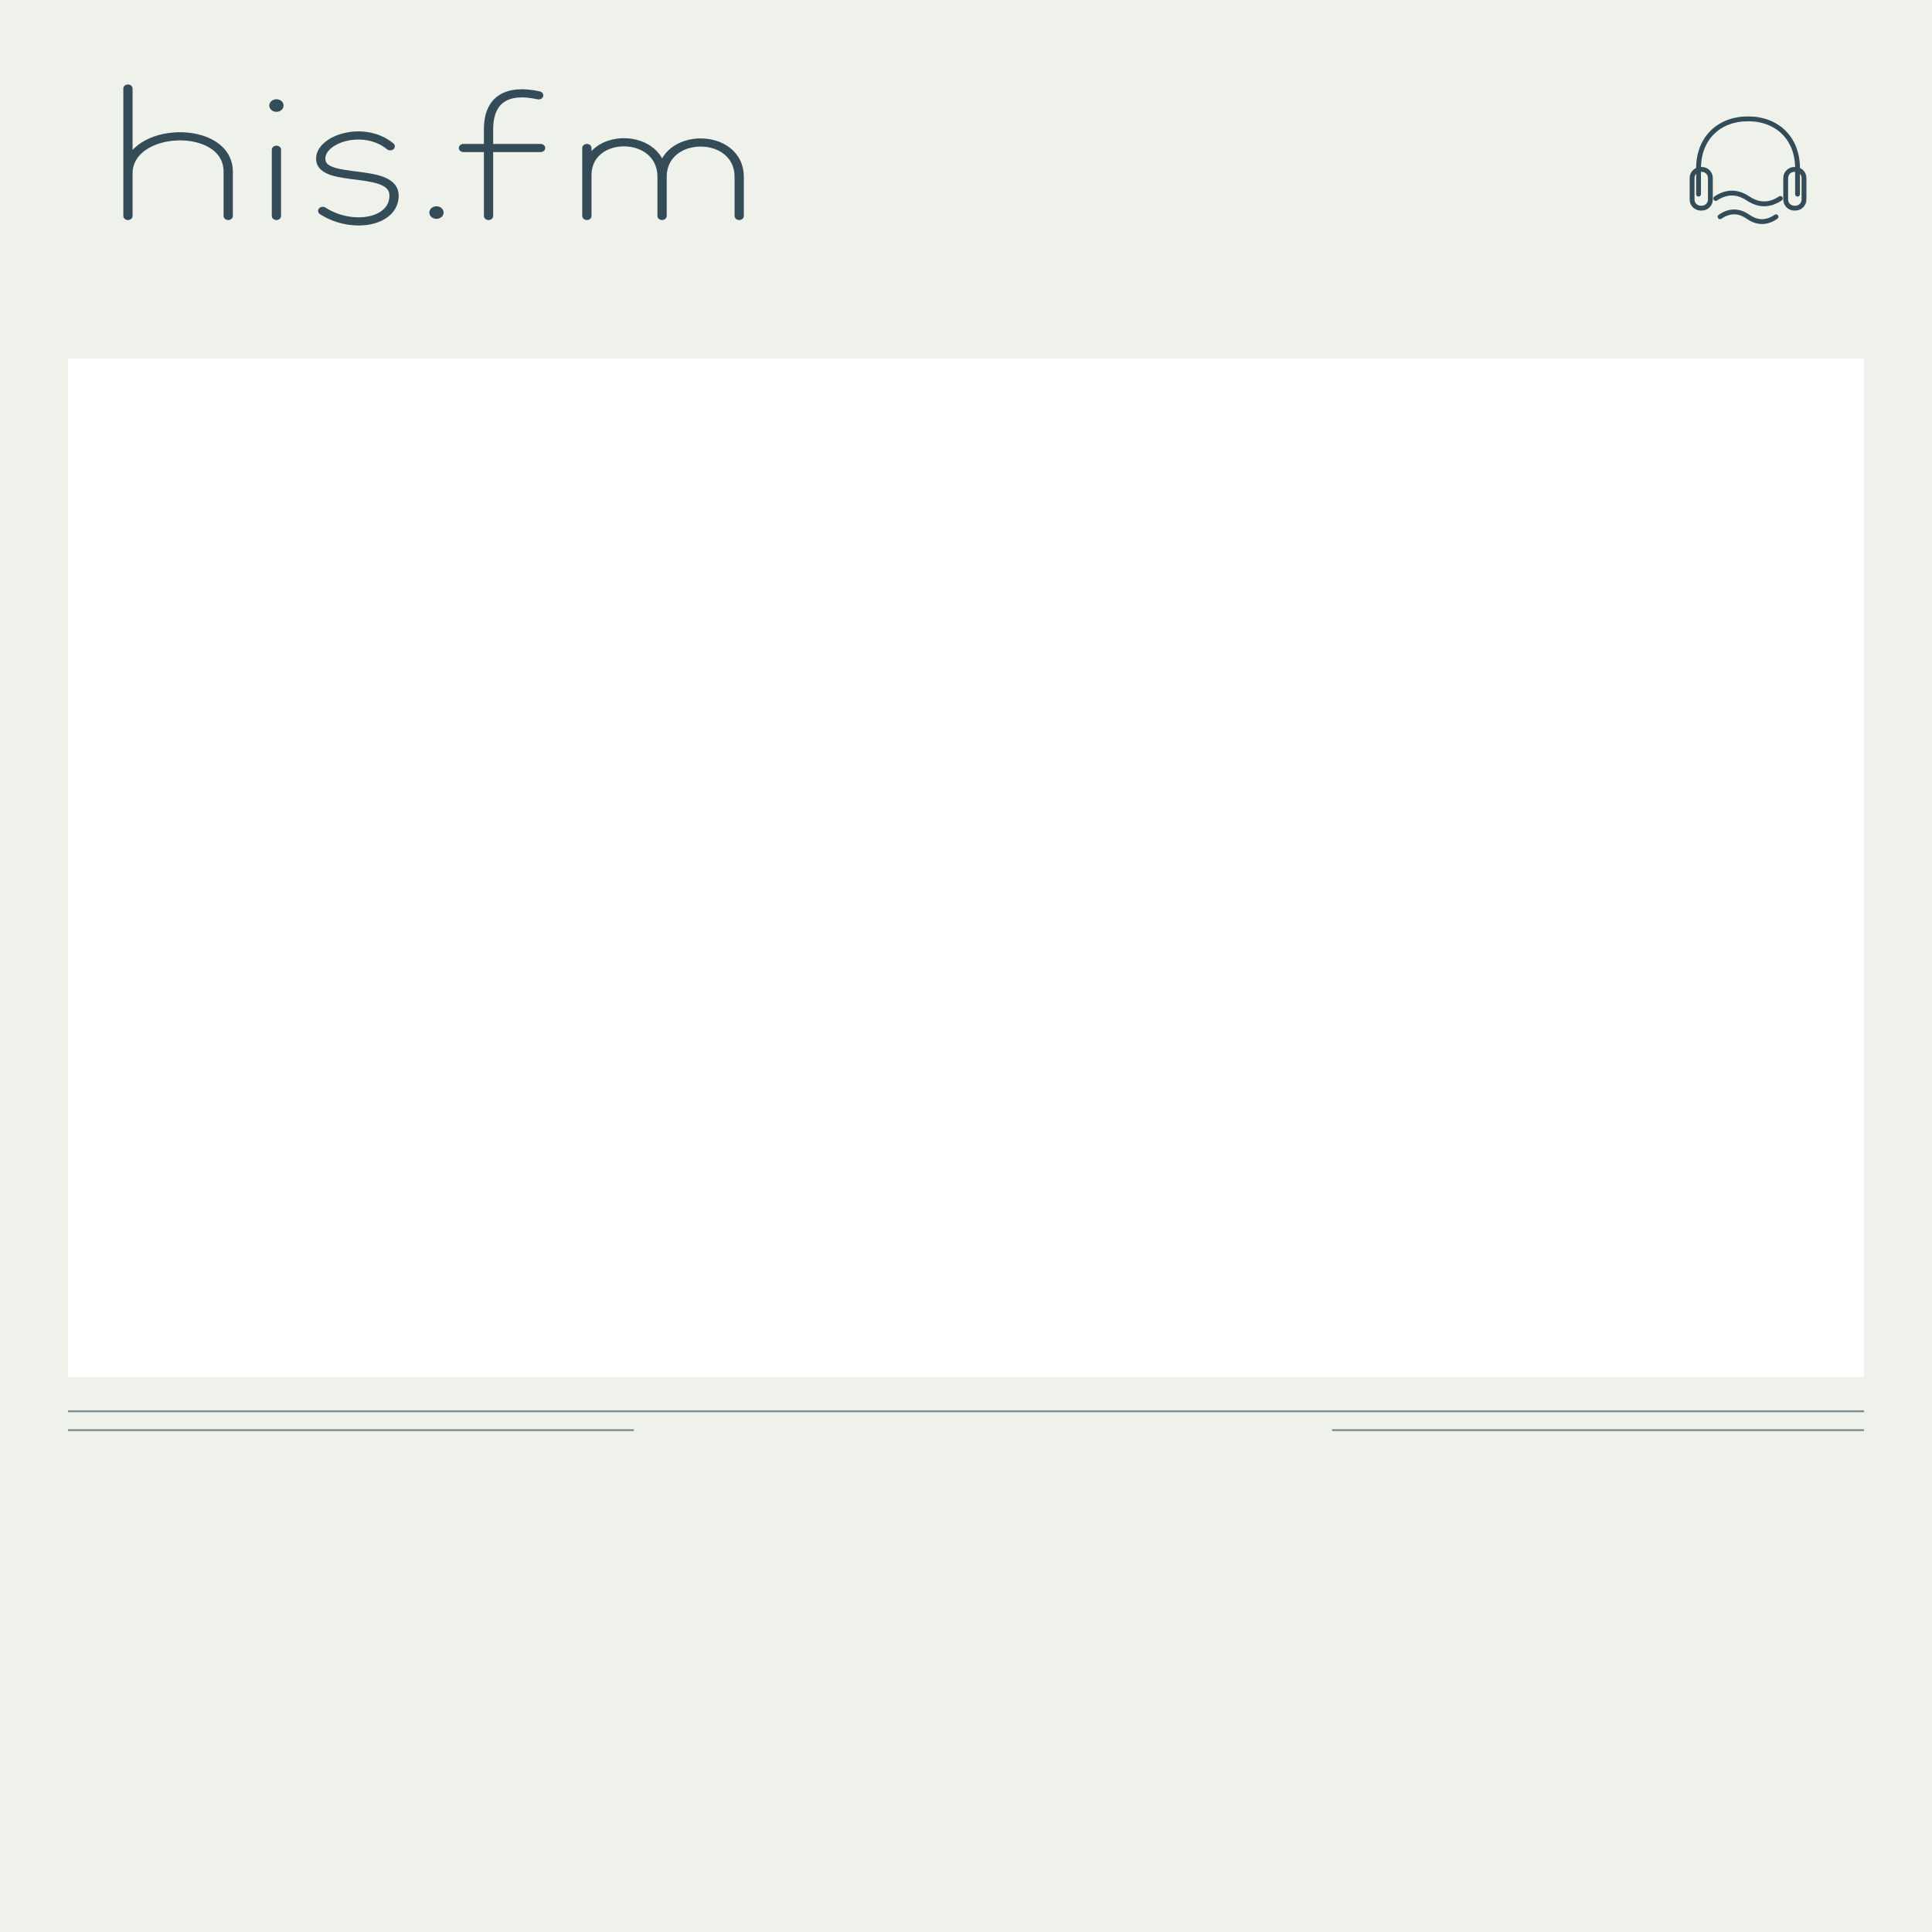
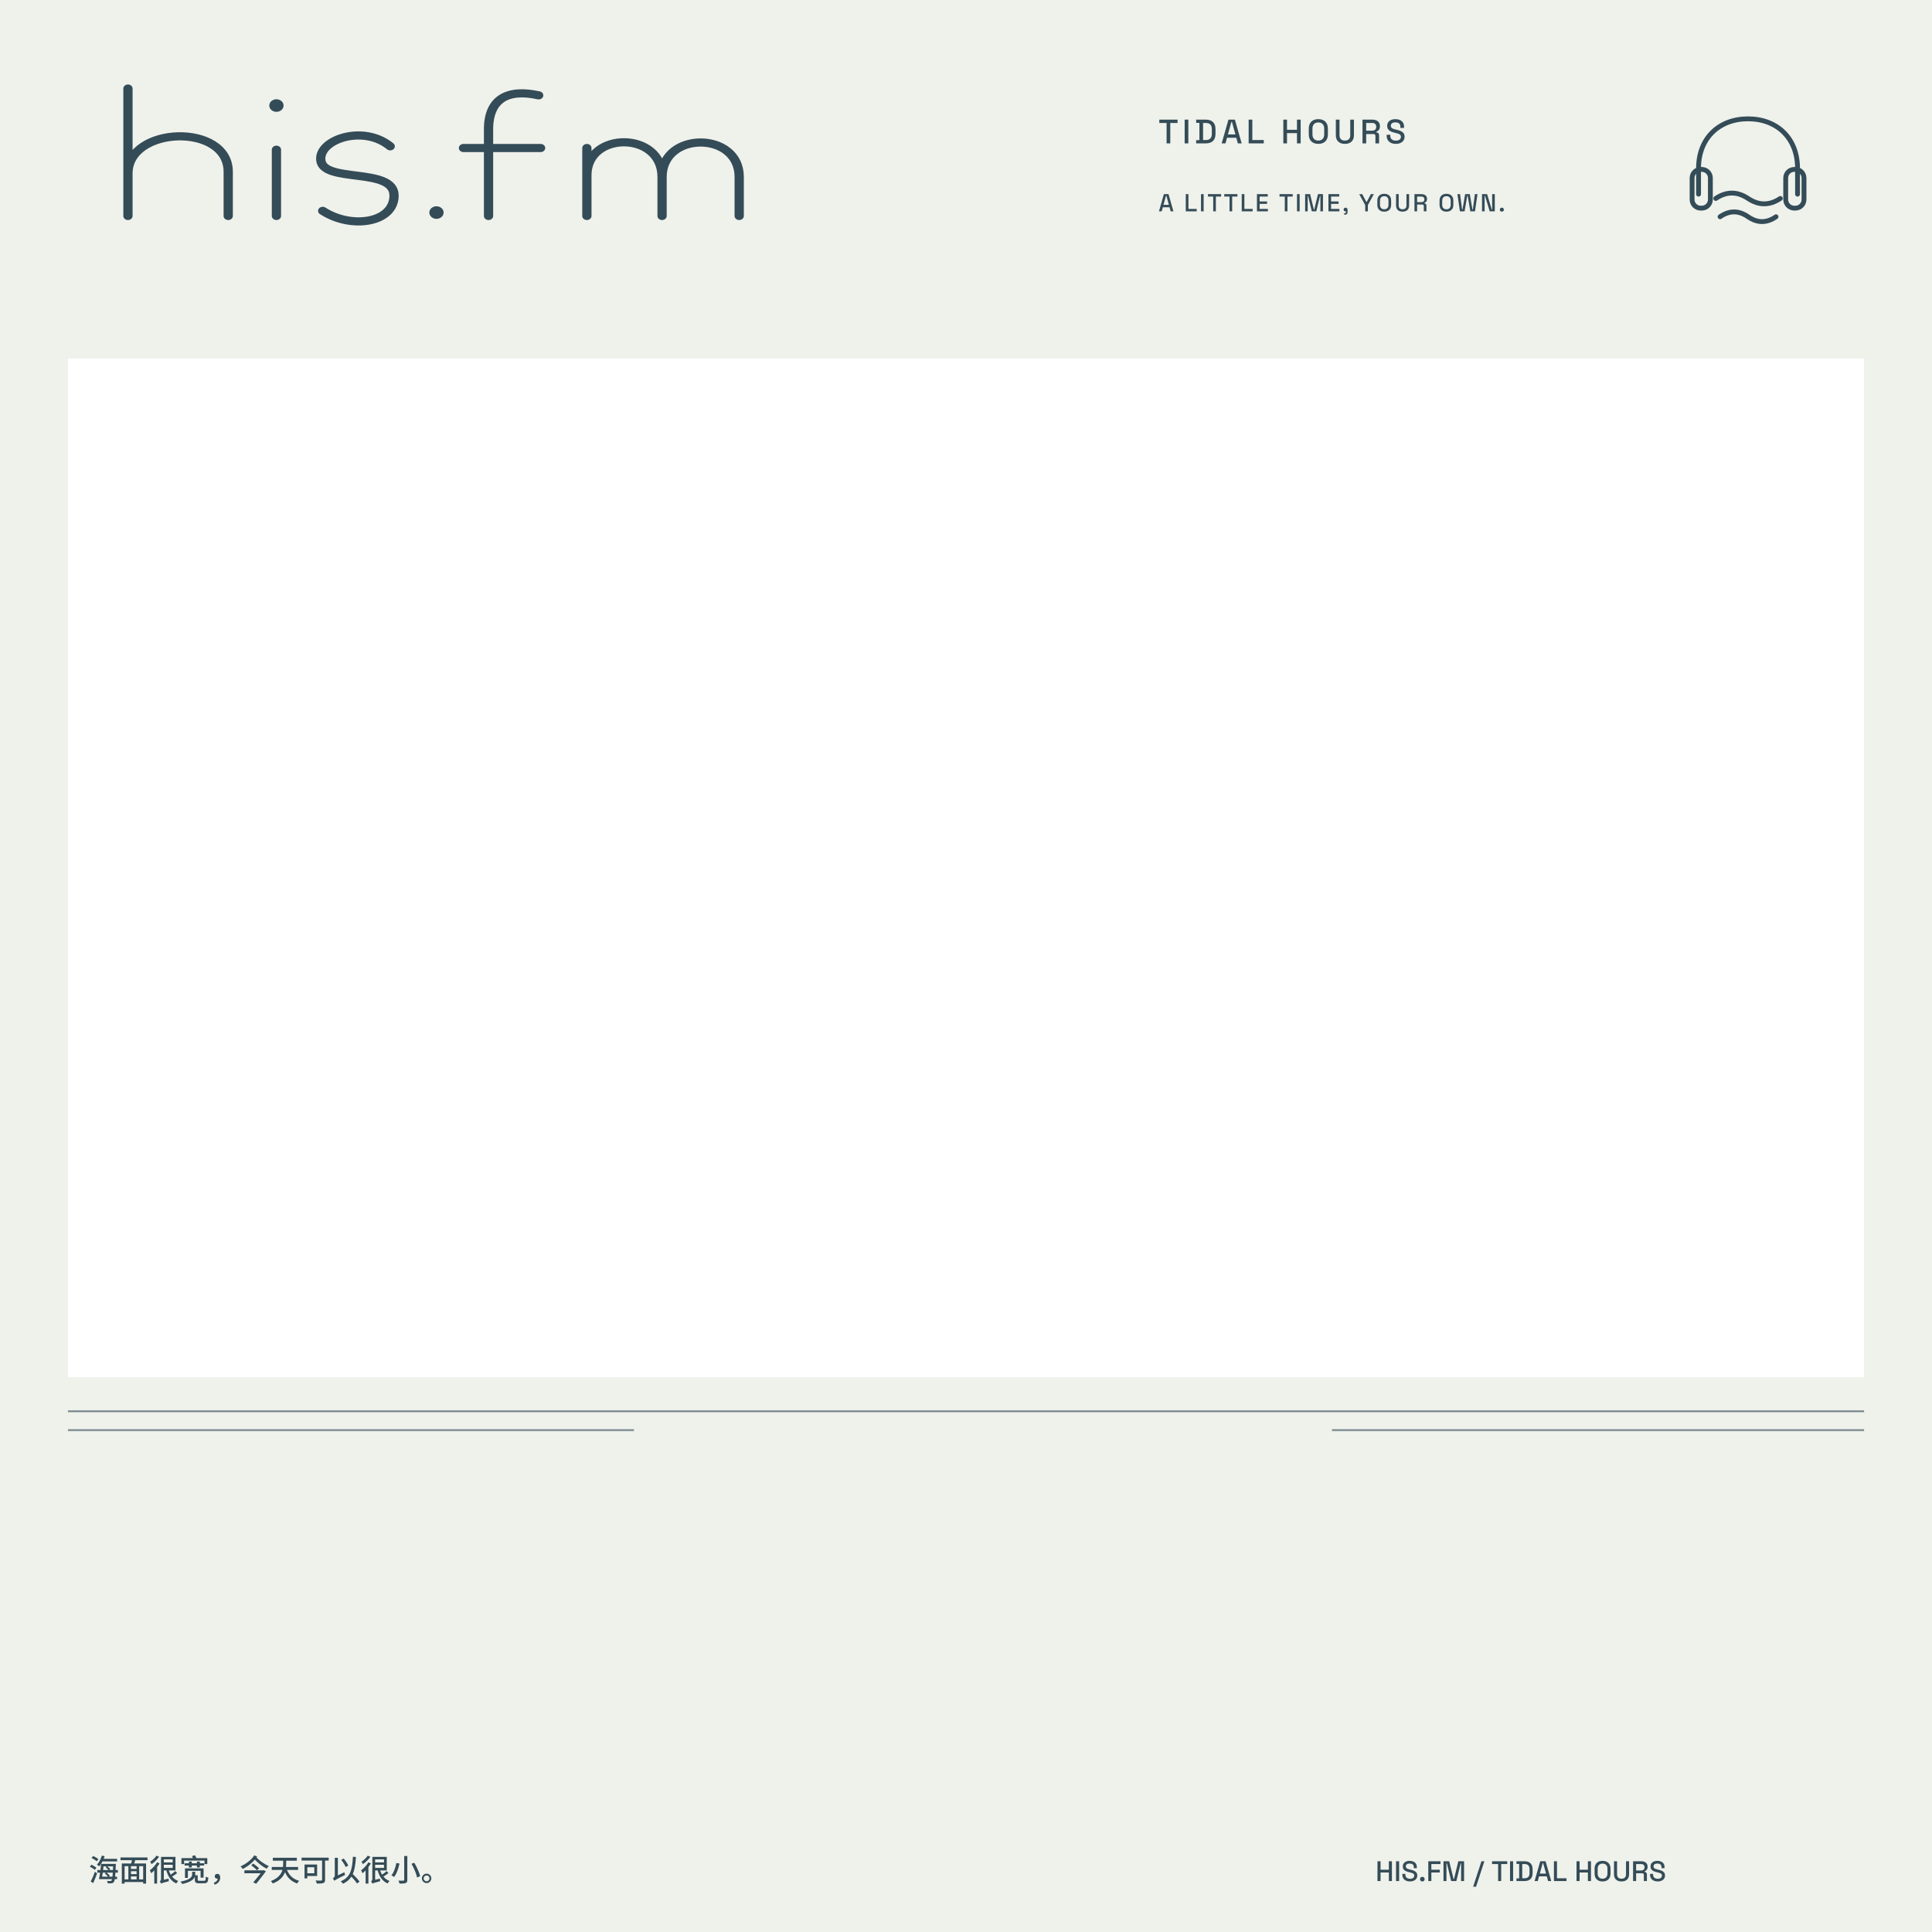
<svg xmlns="http://www.w3.org/2000/svg" width="1600" height="1600" viewBox="0 0 1024 1024" role="img" aria-label="his.fm cover frame">
  <path d="M0 0H1024V1024H0ZM36 190V730H988V190Z" fill="#EFF1EB" fill-rule="evenodd" />
  <g transform="translate(43 30) scale(0.6083333)">
    <g fill="none" stroke="#344C57" stroke-width="4.8" stroke-linecap="round" stroke-linejoin="round" transform="translate(24 16) scale(1.68 1.48)">
      <path d="M10 8V83M10 58C10 30 62 28 62 57V83M87 44V83M146 42C132 29 109 38 110 50C111 64 148 54 148 71C148 87 126 91 111 80M197 83V32C197 14 207 8 223 12M184 43H224M248 83V43M248 59C248 33 287 33 287 60V83M287 60C287 33 327 33 327 60V83" />
      <circle fill="#344C57" stroke="none" cx="87" cy="18" r="3.7" />
      <circle fill="#344C57" stroke="none" cx="170" cy="81" r="3.7" />
    </g>
  </g>
  <g transform="translate(890 55) scale(0.5703125)">
    <g fill="none" stroke="#344C57" stroke-width="4.5" stroke-linecap="round">
      <path d="M18 84V60C18 32 37 14 64 14C91 14 110 32 110 60V84M34 88Q49 78 64 88T94 88M38 105Q51 96 64 105T90 105" />
      <rect x="12" y="61" width="17" height="36" rx="8" />
      <rect x="99" y="61" width="17" height="36" rx="8" />
    </g>
  </g>
+   <path fill="#344C57" d="M618.318 76.0V65.169H614.457V63.4H624.127V65.169H620.266V76.0ZM627.898 76.0V63.4H629.846V76.0ZM634 76.0V74.277H635.707V65.123H634V63.4H639.046Q641.558 63.4 642.9 64.674Q644.242 65.949 644.242 68.525V70.882Q644.242 73.457 642.9 74.729Q641.558 76.0 639.046 76.0ZM637.654 74.231H639.069Q640.698 74.231 641.496 73.405Q642.295 72.58 642.295 70.947V68.459Q642.295 66.808 641.496 65.992Q640.698 65.176 639.069 65.176H637.654ZM647.509 76.0 651.105 63.4H654.514L658.11 76.0H656.096L655.274 73.026H650.345L649.523 76.0ZM650.821 71.234H654.798L652.953 64.611H652.666ZM661.811 76.0V63.4H663.758V74.231H669.821V76.0ZM680.195 76.0V63.4H682.143V68.797H687.428V63.4H689.375V76.0H687.428V70.567H682.143V76.0ZM698.742 76.252Q696.423 76.252 695.05 74.947Q693.678 73.642 693.678 71.181V68.219Q693.678 65.758 695.05 64.453Q696.423 63.148 698.742 63.148Q701.061 63.148 702.434 64.453Q703.806 65.758 703.806 68.219V71.181Q703.806 73.642 702.434 74.947Q701.061 76.252 698.742 76.252ZM698.742 74.506Q700.225 74.506 701.042 73.631Q701.858 72.756 701.858 71.24V68.16Q701.858 66.644 701.042 65.769Q700.225 64.894 698.742 64.894Q697.277 64.894 696.451 65.769Q695.625 66.644 695.625 68.16V71.24Q695.625 72.756 696.451 73.631Q697.277 74.506 698.742 74.506ZM712.817 76.252Q711.338 76.252 710.263 75.716Q709.187 75.181 708.606 74.156Q708.024 73.132 708.024 71.679V63.4H709.971V71.726Q709.971 73.067 710.71 73.786Q711.449 74.506 712.817 74.506Q714.185 74.506 714.924 73.786Q715.663 73.067 715.663 71.726V63.4H717.611V71.679Q717.611 73.132 717.032 74.156Q716.453 75.181 715.374 75.716Q714.296 76.252 712.817 76.252ZM722.154 76.0V63.4H727.437Q728.619 63.4 729.504 63.808Q730.389 64.215 730.884 64.968Q731.38 65.721 731.38 66.76V66.963Q731.38 68.147 730.815 68.859Q730.249 69.57 729.445 69.863V70.149Q730.133 70.179 730.542 70.609Q730.951 71.04 730.951 71.821V76.0H729.003V72.088Q729.003 71.605 728.746 71.323Q728.49 71.04 727.93 71.04H724.102V76.0ZM724.102 69.271H727.235Q728.277 69.271 728.854 68.742Q729.432 68.214 729.432 67.294V67.146Q729.432 66.226 728.867 65.698Q728.301 65.169 727.235 65.169H724.102ZM739.809 76.252Q738.389 76.252 737.292 75.746Q736.195 75.239 735.571 74.264Q734.948 73.289 734.948 71.871V71.423H736.872V71.871Q736.872 73.219 737.678 73.88Q738.484 74.542 739.809 74.542Q741.153 74.542 741.841 73.971Q742.529 73.4 742.529 72.512Q742.529 71.908 742.207 71.536Q741.885 71.165 741.286 70.933Q740.688 70.701 739.859 70.508L739.187 70.349Q737.985 70.067 737.099 69.639Q736.213 69.21 735.727 68.512Q735.242 67.815 735.242 66.707Q735.242 65.599 735.785 64.802Q736.327 64.005 737.304 63.576Q738.281 63.148 739.593 63.148Q740.906 63.148 741.94 63.598Q742.974 64.047 743.571 64.931Q744.167 65.815 744.167 67.145V67.792H742.243V67.145Q742.243 66.33 741.91 65.83Q741.578 65.329 740.98 65.093Q740.383 64.858 739.593 64.858Q738.432 64.858 737.799 65.332Q737.166 65.807 737.166 66.66Q737.166 67.229 737.447 67.597Q737.728 67.965 738.267 68.2Q738.807 68.435 739.601 68.615L740.273 68.775Q741.497 69.044 742.436 69.472Q743.375 69.9 743.914 70.616Q744.453 71.332 744.453 72.465Q744.453 73.598 743.881 74.449Q743.309 75.3 742.266 75.776Q741.223 76.252 739.809 76.252Z" />
+   <path fill="#344C57" d="M614.279 112.0 616.876 102.9H619.338L621.935 112.0H620.481L619.887 109.852H616.328L615.734 112.0ZM616.672 108.558H619.543L618.211 103.774H618.004ZM628.484 112.0V102.9H629.891V110.722H634.269V112.0ZM636.553 112.0V102.9H637.959V112.0ZM643.027 112.0V104.178H640.238V102.9H647.222V104.178H644.434V112.0ZM651.671 112.0V104.178H648.882V102.9H655.866V104.178H653.078V112.0ZM658.145 112.0V102.9H659.552V110.722H663.93V112.0ZM666.214 112.0V102.9H671.941V104.178H667.621V106.781H671.577V108.059H667.621V110.722H672.01V112.0ZM680.965 112.0V104.178H678.177V102.9H685.16V104.178H682.372V112.0ZM687.439 112.0V102.9H688.846V112.0ZM691.744 112.0V102.9H694.383L696.37 111.067H696.577L698.564 102.9H701.203V112.0H699.839V103.893H699.632L697.654 112.0H695.293L693.314 103.893H693.108V112.0ZM704.101 112.0V102.9H709.828V104.178H705.507V106.781H709.464V108.059H705.507V110.722H709.897V112.0ZM712.417 113.77V113.004H712.856Q713.39 113.004 713.39 112.47V112.054H713.187Q712.74 112.054 712.441 111.781Q712.142 111.507 712.142 111.085Q712.142 110.638 712.441 110.356Q712.74 110.075 713.187 110.075Q713.643 110.075 713.938 110.365Q714.233 110.656 714.233 111.128V112.478Q714.233 113.77 712.945 113.77ZM723.589 112.0V108.703L720.423 102.9H722.011L724.189 107.027H724.396L726.575 102.9H728.163L724.996 108.703V112.0ZM733.674 112.182Q731.999 112.182 731.008 111.239Q730.017 110.297 730.017 108.519V106.381Q730.017 104.603 731.008 103.66Q731.999 102.718 733.674 102.718Q735.349 102.718 736.341 103.66Q737.332 104.603 737.332 106.381V108.519Q737.332 110.297 736.341 111.239Q735.349 112.182 733.674 112.182ZM733.674 110.921Q734.746 110.921 735.335 110.289Q735.925 109.657 735.925 108.562V106.338Q735.925 105.243 735.335 104.611Q734.746 103.979 733.674 103.979Q732.616 103.979 732.02 104.611Q731.423 105.243 731.423 106.338V108.562Q731.423 109.657 732.02 110.289Q732.616 110.921 733.674 110.921ZM743.395 112.182Q742.327 112.182 741.551 111.795Q740.774 111.408 740.354 110.668Q739.934 109.928 739.934 108.879V102.9H741.34V108.913Q741.34 109.882 741.874 110.401Q742.407 110.921 743.395 110.921Q744.383 110.921 744.917 110.401Q745.451 109.882 745.451 108.913V102.9H746.857V108.879Q746.857 109.928 746.439 110.668Q746.021 111.408 745.242 111.795Q744.463 112.182 743.395 112.182ZM749.694 112.0V102.9H753.51Q754.363 102.9 755.002 103.194Q755.642 103.489 756 104.033Q756.357 104.576 756.357 105.326V105.473Q756.357 106.329 755.949 106.843Q755.541 107.356 754.96 107.568V107.774Q755.457 107.796 755.752 108.107Q756.047 108.418 756.047 108.982V112.0H754.641V109.174Q754.641 108.826 754.455 108.622Q754.27 108.418 753.866 108.418H751.101V112.0ZM751.101 107.14H753.364Q754.116 107.14 754.533 106.758Q754.951 106.377 754.951 105.713V105.605Q754.951 104.941 754.542 104.559Q754.134 104.178 753.364 104.178H751.101ZM766.648 112.182Q764.973 112.182 763.982 111.239Q762.991 110.297 762.991 108.519V106.381Q762.991 104.603 763.982 103.66Q764.973 102.718 766.648 102.718Q768.323 102.718 769.314 103.66Q770.306 104.603 770.306 106.381V108.519Q770.306 110.297 769.314 111.239Q768.323 112.182 766.648 112.182ZM766.648 110.921Q767.719 110.921 768.309 110.289Q768.899 109.657 768.899 108.562V106.338Q768.899 105.243 768.309 104.611Q767.719 103.979 766.648 103.979Q765.59 103.979 764.994 104.611Q764.397 105.243 764.397 106.338V108.562Q764.397 109.657 764.994 110.289Q765.59 110.921 766.648 110.921ZM773.792 112.0 772.455 102.9H773.858L774.942 111.05H775.149L776.552 102.9H779.015L780.419 111.05H780.625L781.71 102.9H783.112L781.775 112.0H779.307L777.887 103.732H777.68L776.26 112.0ZM785.497 112.0V102.9H788.196L790.671 111.067H790.878V102.9H792.268V112.0H789.569L787.093 103.829H786.887V112.0ZM796.012 112.182Q795.557 112.182 795.251 111.883Q794.946 111.585 794.946 111.118Q794.946 110.651 795.251 110.355Q795.557 110.058 796.012 110.058Q796.468 110.058 796.769 110.356Q797.07 110.655 797.07 111.122Q797.07 111.589 796.769 111.885Q796.468 112.182 796.012 112.182Z" />
  <path d="M36 748H988M36 758H336M706 758H988" fill="none" stroke="#344C57" stroke-width="1" stroke-opacity=".6" />
+   <path fill="#344C57" d="M53.596 987.911H55.017Q54.905 988.897 54.773 989.995Q54.642 991.093 54.494 992.182Q54.347 993.27 54.206 994.246Q54.066 995.223 53.938 995.973H52.467Q52.629 995.198 52.789 994.205Q52.949 993.213 53.097 992.125Q53.246 991.036 53.377 989.951Q53.509 988.865 53.596 987.911ZM55.97 989.62 56.777 989.095Q57.242 989.447 57.731 989.919Q58.22 990.391 58.479 990.747L57.629 991.34Q57.386 990.974 56.91 990.485Q56.435 989.996 55.97 989.62ZM55.552 992.972 56.395 992.434Q56.896 992.816 57.428 993.323Q57.961 993.831 58.256 994.228L57.371 994.841Q57.093 994.443 56.573 993.915Q56.053 993.387 55.552 992.972ZM53.793 985.218H62.066V986.585H53.793ZM54.22 987.911H60.43V989.218H54.22ZM51.577 991.152H62.481V992.53H51.577ZM53.23 994.667H62.055V995.973H53.23ZM53.986 983.48 55.454 983.852Q55.127 984.851 54.674 985.832Q54.222 986.814 53.707 987.672Q53.193 988.53 52.652 989.186Q52.506 989.064 52.265 988.905Q52.023 988.746 51.778 988.595Q51.532 988.444 51.351 988.349Q51.906 987.754 52.402 986.969Q52.899 986.185 53.304 985.289Q53.709 984.393 53.986 983.48ZM59.996 987.911H61.401Q61.401 987.911 61.397 988.042Q61.392 988.172 61.392 988.328Q61.392 988.484 61.383 988.586Q61.287 990.882 61.188 992.483Q61.088 994.084 60.965 995.104Q60.841 996.124 60.689 996.698Q60.537 997.271 60.329 997.529Q60.075 997.87 59.788 997.999Q59.501 998.128 59.127 998.18Q58.78 998.223 58.234 998.217Q57.687 998.211 57.104 998.181Q57.088 997.899 56.985 997.539Q56.881 997.179 56.711 996.912Q57.29 996.967 57.774 996.979Q58.259 996.99 58.492 996.99Q58.698 996.99 58.829 996.941Q58.961 996.892 59.082 996.747Q59.247 996.564 59.378 996.026Q59.508 995.488 59.623 994.497Q59.737 993.505 59.828 991.957Q59.918 990.409 59.996 988.21ZM48.496 984.752 49.347 983.724Q49.825 983.934 50.354 984.219Q50.883 984.505 51.369 984.802Q51.856 985.099 52.162 985.355L51.273 986.509Q50.978 986.244 50.509 985.926Q50.039 985.607 49.507 985.297Q48.974 984.987 48.496 984.752ZM47.623 989.367 48.45 988.334Q48.912 988.542 49.417 988.82Q49.922 989.097 50.372 989.386Q50.822 989.675 51.11 989.933L50.238 991.086Q49.968 990.819 49.523 990.508Q49.079 990.198 48.578 989.896Q48.078 989.593 47.623 989.367ZM48.081 997.255Q48.408 996.624 48.796 995.768Q49.183 994.911 49.58 993.948Q49.976 992.986 50.298 992.063L51.463 992.891Q51.175 993.739 50.822 994.646Q50.468 995.553 50.107 996.434Q49.745 997.314 49.4 998.079ZM68.716 990.583H72.994V991.791H68.716ZM68.716 993.329H73.022V994.537H68.716ZM65.513 996.113H76.597V997.516H65.513ZM64.569 987.689H77.422V998.351H75.884V989.092H66.035V998.351H64.569ZM68.045 988.594H69.412V996.754H68.045ZM72.397 988.594H73.773V996.719H72.397ZM70.012 985.153 71.785 985.544Q71.524 986.38 71.262 987.24Q71.001 988.1 70.761 988.712L69.386 988.337Q69.512 987.892 69.636 987.336Q69.76 986.78 69.864 986.205Q69.968 985.63 70.012 985.153ZM63.875 984.49H78.182V985.929H63.875ZM83.23 987.062 84.581 987.609Q84.032 988.573 83.3 989.535Q82.567 990.496 81.762 991.349Q80.957 992.203 80.158 992.855Q80.1 992.682 79.96 992.386Q79.821 992.09 79.665 991.797Q79.509 991.505 79.382 991.323Q80.089 990.807 80.804 990.121Q81.518 989.434 82.15 988.652Q82.782 987.87 83.23 987.062ZM82.889 983.544 84.339 984.107Q83.842 984.819 83.188 985.546Q82.533 986.272 81.807 986.913Q81.081 987.553 80.364 988.035Q80.279 987.854 80.142 987.62Q80.005 987.386 79.852 987.152Q79.698 986.917 79.579 986.769Q80.208 986.366 80.84 985.825Q81.473 985.284 82.014 984.687Q82.555 984.091 82.889 983.544ZM81.781 990.256 83.202 988.842 83.264 988.876V998.344H81.781ZM86.092 984.174H93V991.355H86.092V990.04H91.525V985.49H86.092ZM86.126 987.119H91.966V988.363H86.126ZM89.257 990.581Q89.644 992.081 90.337 993.342Q91.031 994.603 92.063 995.524Q93.095 996.446 94.477 996.946Q94.306 997.092 94.112 997.329Q93.918 997.566 93.745 997.808Q93.573 998.05 93.453 998.265Q92.001 997.622 90.943 996.557Q89.885 995.493 89.171 994.041Q88.457 992.588 88.018 990.837ZM92.902 991.716 93.897 992.779Q93.197 993.339 92.372 993.892Q91.546 994.445 90.88 994.821L90.075 993.867Q90.504 993.599 91.025 993.234Q91.546 992.869 92.044 992.467Q92.542 992.066 92.902 991.716ZM85.354 998.366 85.23 997.042 85.894 996.521 89.409 995.715Q89.4 996.035 89.417 996.436Q89.434 996.837 89.477 997.088Q88.261 997.409 87.508 997.62Q86.754 997.83 86.328 997.963Q85.902 998.095 85.694 998.189Q85.486 998.284 85.354 998.366ZM85.354 998.366Q85.302 998.194 85.187 997.966Q85.072 997.739 84.94 997.513Q84.807 997.287 84.688 997.151Q84.905 997.024 85.128 996.728Q85.351 996.432 85.351 995.904V984.174H86.827V996.944Q86.827 996.944 86.678 997.042Q86.529 997.139 86.312 997.292Q86.095 997.444 85.874 997.632Q85.652 997.819 85.503 998.011Q85.354 998.203 85.354 998.366ZM96.158 984.851H109.874V988H108.389V986.157H97.58V988H96.158ZM97.819 987.563H108.213V988.762H97.819ZM100.095 986.657H101.648V989.779H100.095ZM104.37 986.666H105.909V989.788H104.37ZM103.271 993.924H104.791V996.345Q104.791 996.668 104.958 996.76Q105.126 996.852 105.698 996.852Q105.838 996.852 106.163 996.852Q106.488 996.852 106.886 996.852Q107.284 996.852 107.635 996.852Q107.987 996.852 108.166 996.852Q108.532 996.852 108.714 996.699Q108.897 996.546 108.976 996.072Q109.055 995.597 109.087 994.625Q109.248 994.745 109.484 994.855Q109.721 994.966 109.98 995.052Q110.238 995.138 110.427 995.188Q110.343 996.382 110.135 997.029Q109.926 997.676 109.494 997.92Q109.062 998.165 108.281 998.165Q108.167 998.165 107.886 998.165Q107.606 998.165 107.254 998.165Q106.902 998.165 106.547 998.165Q106.191 998.165 105.919 998.165Q105.646 998.165 105.54 998.165Q104.647 998.165 104.152 998.003Q103.658 997.842 103.465 997.445Q103.271 997.049 103.271 996.363ZM101.751 983.763 103.357 983.323Q103.607 983.757 103.873 984.305Q104.139 984.853 104.267 985.248L102.58 985.757Q102.463 985.362 102.224 984.796Q101.986 984.231 101.751 983.763ZM101.837 992.088H103.475V993.392Q103.475 993.895 103.335 994.44Q103.195 994.986 102.799 995.542Q102.404 996.098 101.646 996.634Q100.889 997.17 99.66 997.66Q98.432 998.15 96.622 998.56Q96.534 998.38 96.361 998.151Q96.187 997.922 95.988 997.694Q95.788 997.467 95.597 997.311Q97.333 996.971 98.475 996.579Q99.618 996.187 100.296 995.768Q100.975 995.349 101.306 994.931Q101.636 994.512 101.737 994.109Q101.837 993.705 101.837 993.347ZM98.059 990.264H107.902V995.179H106.318V991.55H99.58V995.322H98.059ZM113.769 998.924 113.346 997.888Q114.342 997.517 114.868 996.923Q115.395 996.329 115.395 995.514L115.175 994.071L116.05 995.377Q115.863 995.572 115.631 995.654Q115.4 995.736 115.154 995.736Q114.618 995.736 114.217 995.411Q113.815 995.085 113.815 994.467Q113.815 993.851 114.223 993.521Q114.63 993.191 115.183 993.191Q115.93 993.191 116.32 993.733Q116.711 994.276 116.711 995.189Q116.711 996.511 115.921 997.497Q115.132 998.483 113.769 998.924ZM129.536 991.319H139.38V992.858H129.536ZM133.178 988.647 134.189 987.71Q134.706 988.068 135.296 988.522Q135.885 988.976 136.428 989.423Q136.97 989.87 137.308 990.229L136.227 991.31Q135.916 990.942 135.398 990.478Q134.881 990.014 134.292 989.526Q133.704 989.038 133.178 988.647ZM135.629 984.1Q136.21 984.809 137.01 985.525Q137.81 986.242 138.743 986.904Q139.676 987.566 140.642 988.129Q141.608 988.691 142.513 989.082Q142.315 989.246 142.089 989.493Q141.864 989.74 141.661 989.996Q141.458 990.251 141.321 990.468Q140.432 990.009 139.475 989.369Q138.517 988.729 137.585 987.975Q136.653 987.221 135.815 986.4Q134.977 985.579 134.326 984.756ZM134.812 983.349 136.297 984.052Q135.382 985.42 134.159 986.632Q132.935 987.844 131.531 988.844Q130.126 989.844 128.654 990.6Q128.465 990.278 128.14 989.891Q127.816 989.504 127.487 989.225Q128.921 988.59 130.3 987.688Q131.678 986.786 132.85 985.678Q134.021 984.571 134.812 983.349ZM139.204 991.319H139.477L139.743 991.235L140.93 991.803Q140.421 992.512 139.793 993.333Q139.164 994.155 138.486 995.029Q137.808 995.903 137.122 996.764Q136.436 997.626 135.796 998.414L134.228 997.695Q134.884 996.934 135.587 996.082Q136.29 995.229 136.969 994.385Q137.648 993.54 138.227 992.787Q138.805 992.034 139.204 991.488ZM151.809 990.323Q152.582 992.734 154.262 994.444Q155.943 996.153 158.553 996.879Q158.379 997.044 158.181 997.287Q157.982 997.53 157.805 997.79Q157.628 998.05 157.516 998.267Q155.689 997.666 154.321 996.61Q152.953 995.554 151.991 994.059Q151.028 992.563 150.398 990.684ZM144.623 984.655H157.326V986.203H144.623ZM144.041 989.536H157.99V991.084H144.041ZM150.089 985.182H151.68V987.996Q151.68 988.988 151.55 990.09Q151.42 991.193 151.025 992.32Q150.63 993.447 149.848 994.532Q149.065 995.616 147.781 996.575Q146.496 997.534 144.569 998.295Q144.475 998.106 144.302 997.863Q144.13 997.62 143.939 997.385Q143.749 997.151 143.577 997.004Q145.356 996.329 146.54 995.47Q147.724 994.612 148.434 993.657Q149.143 992.702 149.503 991.717Q149.863 990.733 149.976 989.777Q150.089 988.821 150.089 987.978ZM170.708 985.033H172.29V996.316Q172.29 997.053 172.086 997.454Q171.883 997.854 171.363 998.042Q170.841 998.24 169.977 998.281Q169.113 998.321 167.906 998.321Q167.863 998.096 167.756 997.798Q167.648 997.5 167.522 997.204Q167.396 996.907 167.268 996.702Q167.889 996.727 168.496 996.739Q169.103 996.752 169.57 996.748Q170.037 996.745 170.229 996.745Q170.496 996.731 170.602 996.638Q170.708 996.546 170.708 996.29ZM161.413 988.233H162.88V995.576H161.413ZM162.035 988.233H168.086V994.32H162.035V992.872H166.585V989.674H162.035ZM159.838 984.599H174.208V986.128H159.838ZM180.873 985.76 182.169 985.057Q182.647 985.622 183.112 986.291Q183.578 986.96 183.972 987.602Q184.365 988.244 184.605 988.756L183.23 989.58Q183.017 989.061 182.636 988.39Q182.255 987.719 181.794 987.027Q181.333 986.336 180.873 985.76ZM185.281 993.687 186.491 992.83Q187.204 993.502 187.987 994.301Q188.77 995.1 189.459 995.885Q190.148 996.67 190.564 997.296L189.225 998.292Q188.843 997.666 188.188 996.86Q187.532 996.053 186.767 995.22Q186.002 994.386 185.281 993.687ZM187.039 984.139 188.655 984.215Q188.499 987.042 188.119 989.28Q187.74 991.518 186.982 993.241Q186.224 994.963 184.949 996.242Q183.675 997.52 181.746 998.427Q181.651 998.265 181.443 998.013Q181.234 997.762 181.004 997.516Q180.775 997.269 180.594 997.113Q182.472 996.358 183.681 995.213Q184.89 994.069 185.584 992.486Q186.277 990.903 186.605 988.827Q186.933 986.75 187.039 984.139ZM177.216 996.866 176.929 995.311 177.485 994.749 182.51 992.316Q182.569 992.64 182.693 993.064Q182.817 993.488 182.905 993.747Q181.524 994.436 180.579 994.92Q179.634 995.404 179.031 995.731Q178.428 996.057 178.076 996.263Q177.723 996.469 177.531 996.61Q177.339 996.75 177.216 996.866ZM177.216 996.866Q177.148 996.686 176.998 996.453Q176.848 996.221 176.683 995.994Q176.519 995.767 176.381 995.639Q176.574 995.512 176.821 995.282Q177.069 995.052 177.258 994.729Q177.447 994.407 177.447 994.013V984.666H179.084V995.02Q179.084 995.02 178.894 995.151Q178.704 995.282 178.429 995.495Q178.155 995.707 177.875 995.958Q177.596 996.209 177.406 996.447Q177.216 996.686 177.216 996.866ZM195.23 987.062 196.581 987.609Q196.032 988.573 195.3 989.535Q194.567 990.496 193.762 991.349Q192.957 992.203 192.158 992.855Q192.1 992.682 191.96 992.386Q191.821 992.09 191.665 991.797Q191.509 991.505 191.382 991.323Q192.089 990.807 192.804 990.121Q193.518 989.434 194.15 988.652Q194.782 987.87 195.23 987.062ZM194.889 983.544 196.339 984.107Q195.842 984.819 195.188 985.546Q194.533 986.272 193.807 986.913Q193.081 987.553 192.364 988.035Q192.279 987.854 192.142 987.62Q192.005 987.386 191.852 987.152Q191.698 986.917 191.579 986.769Q192.208 986.366 192.84 985.825Q193.473 985.284 194.014 984.687Q194.555 984.091 194.889 983.544ZM193.781 990.256 195.202 988.842 195.264 988.876V998.344H193.781ZM198.092 984.174H205V991.355H198.092V990.04H203.525V985.49H198.092ZM198.126 987.119H203.966V988.363H198.126ZM201.257 990.581Q201.644 992.081 202.337 993.342Q203.031 994.603 204.063 995.524Q205.095 996.446 206.477 996.946Q206.306 997.092 206.112 997.329Q205.918 997.566 205.745 997.808Q205.573 998.05 205.453 998.265Q204.001 997.622 202.943 996.557Q201.885 995.493 201.171 994.041Q200.457 992.588 200.018 990.837ZM204.902 991.716 205.897 992.779Q205.197 993.339 204.372 993.892Q203.546 994.445 202.88 994.821L202.075 993.867Q202.504 993.599 203.025 993.234Q203.546 992.869 204.044 992.467Q204.542 992.066 204.902 991.716ZM197.354 998.366 197.23 997.042 197.894 996.521 201.409 995.715Q201.4 996.035 201.417 996.436Q201.434 996.837 201.477 997.088Q200.261 997.409 199.508 997.62Q198.754 997.83 198.328 997.963Q197.902 998.095 197.694 998.189Q197.486 998.284 197.354 998.366ZM197.354 998.366Q197.302 998.194 197.187 997.966Q197.072 997.739 196.94 997.513Q196.807 997.287 196.688 997.151Q196.905 997.024 197.128 996.728Q197.351 996.432 197.351 995.904V984.174H198.827V996.944Q198.827 996.944 198.678 997.042Q198.529 997.139 198.312 997.292Q198.095 997.444 197.874 997.632Q197.652 997.819 197.503 998.011Q197.354 998.203 197.354 998.366ZM214.24 983.72H215.884V996.359Q215.884 997.12 215.679 997.493Q215.473 997.867 214.992 998.056Q214.501 998.236 213.705 998.293Q212.908 998.349 211.767 998.34Q211.724 998.124 211.621 997.839Q211.518 997.554 211.398 997.265Q211.277 996.976 211.148 996.762Q211.715 996.787 212.253 996.796Q212.792 996.805 213.201 996.797Q213.61 996.789 213.779 996.789Q214.03 996.782 214.135 996.689Q214.24 996.597 214.24 996.357ZM218.094 987.851 219.565 987.299Q220.254 988.428 220.886 989.712Q221.518 990.997 221.999 992.231Q222.481 993.465 222.68 994.446L221.035 995.102Q220.863 994.139 220.42 992.892Q219.977 991.646 219.367 990.326Q218.758 989.007 218.094 987.851ZM210.048 987.435 211.753 987.721Q211.488 988.901 211.095 990.211Q210.701 991.521 210.155 992.72Q209.609 993.92 208.905 994.816Q208.723 994.678 208.458 994.527Q208.194 994.376 207.924 994.238Q207.655 994.101 207.448 994.015Q208.133 993.18 208.647 992.048Q209.16 990.917 209.514 989.705Q209.868 988.494 210.048 987.435ZM226.103 993.07Q226.805 993.07 227.366 993.409Q227.927 993.748 228.266 994.314Q228.605 994.88 228.605 995.573Q228.605 996.258 228.266 996.828Q227.927 997.399 227.365 997.738Q226.803 998.076 226.1 998.076Q225.415 998.076 224.846 997.738Q224.277 997.399 223.938 996.828Q223.599 996.258 223.599 995.573Q223.599 994.88 223.938 994.314Q224.277 993.748 224.847 993.409Q225.418 993.07 226.103 993.07ZM226.106 997.113Q226.747 997.113 227.194 996.663Q227.641 996.213 227.641 995.572Q227.641 995.149 227.437 994.799Q227.233 994.45 226.883 994.242Q226.533 994.034 226.103 994.034Q225.687 994.034 225.337 994.242Q224.987 994.45 224.775 994.799Q224.563 995.148 224.563 995.573Q224.563 995.998 224.775 996.351Q224.987 996.704 225.335 996.908Q225.683 997.113 226.106 997.113Z" />
+   <path fill="#344C57" d="M730.095 997.0V986.5H731.718V990.998H736.122V986.5H737.745V997.0H736.122V992.472H731.718V997.0ZM739.935 997.0V986.5H741.558V997.0ZM747.32 997.21Q746.136 997.21 745.222 996.788Q744.308 996.366 743.788 995.554Q743.268 994.741 743.268 993.559V993.186H744.872V993.559Q744.872 994.682 745.543 995.234Q746.215 995.785 747.32 995.785Q748.439 995.785 749.013 995.309Q749.586 994.833 749.586 994.093Q749.586 993.59 749.317 993.28Q749.049 992.971 748.55 992.778Q748.051 992.584 747.361 992.424L746.801 992.291Q745.799 992.056 745.061 991.699Q744.323 991.342 743.918 990.76Q743.513 990.179 743.513 989.256Q743.513 988.332 743.966 987.668Q744.418 987.004 745.232 986.647Q746.046 986.29 747.14 986.29Q748.233 986.29 749.095 986.665Q749.957 987.039 750.454 987.776Q750.951 988.512 750.951 989.621V990.16H749.347V989.621Q749.347 988.942 749.07 988.525Q748.793 988.107 748.295 987.911Q747.797 987.715 747.14 987.715Q746.171 987.715 745.644 988.11Q745.117 988.506 745.117 989.217Q745.117 989.69 745.351 989.997Q745.585 990.304 746.034 990.5Q746.484 990.695 747.146 990.846L747.706 990.979Q748.726 991.203 749.508 991.56Q750.291 991.916 750.74 992.513Q751.19 993.11 751.19 994.054Q751.19 994.998 750.713 995.707Q750.236 996.416 749.367 996.813Q748.498 997.21 747.32 997.21ZM753.867 997.21Q753.341 997.21 752.989 996.865Q752.637 996.521 752.637 995.982Q752.637 995.444 752.989 995.101Q753.341 994.759 753.867 994.759Q754.394 994.759 754.741 995.104Q755.088 995.448 755.088 995.987Q755.088 996.525 754.741 996.868Q754.394 997.21 753.867 997.21ZM757.025 997.0V986.5H763.499V987.975H758.648V990.998H763.112V992.472H758.648V997.0ZM765.077 997.0V986.5H768.122L770.414 995.923H770.653L772.945 986.5H775.991V997.0H774.417V987.645H774.179L771.896 997.0H769.172L766.889 987.645H766.65V997.0ZM780.792 1000.0 785.202 986.5H786.751L782.341 1000.0ZM794.035 997.0V987.975H790.817V986.5H798.875V987.975H795.658V997.0ZM800.351 997.0V986.5H801.974V997.0ZM803.77 997.0V995.564H805.192V987.936H803.77V986.5H807.974Q810.068 986.5 811.187 987.562Q812.305 988.624 812.305 990.77V992.735Q812.305 994.881 811.187 995.941Q810.068 997.0 807.974 997.0ZM806.815 995.525H807.994Q809.351 995.525 810.017 994.838Q810.682 994.15 810.682 992.79V990.716Q810.682 989.34 810.017 988.66Q809.351 987.98 807.994 987.98H806.815ZM813.361 997.0 816.357 986.5H819.198L822.194 997.0H820.517L819.831 994.522H815.724L815.039 997.0ZM816.121 993.028H819.434L817.897 987.509H817.658ZM823.612 997.0V986.5H825.235V995.525H830.287V997.0ZM835.599 997.0V986.5H837.222V990.998H841.626V986.5H843.249V997.0H841.626V992.472H837.222V997.0ZM849.388 997.21Q847.455 997.21 846.311 996.122Q845.168 995.035 845.168 992.984V990.516Q845.168 988.465 846.311 987.378Q847.455 986.29 849.388 986.29Q851.321 986.29 852.464 987.378Q853.608 988.465 853.608 990.516V992.984Q853.608 995.035 852.464 996.122Q851.321 997.21 849.388 997.21ZM849.388 995.755Q850.624 995.755 851.304 995.026Q851.985 994.297 851.985 993.033V990.467Q851.985 989.203 851.304 988.474Q850.624 987.745 849.388 987.745Q848.167 987.745 847.479 988.474Q846.791 989.203 846.791 990.467V993.033Q846.791 994.297 847.479 995.026Q848.167 995.755 849.388 995.755ZM859.451 997.21Q858.218 997.21 857.322 996.764Q856.426 996.317 855.941 995.464Q855.456 994.61 855.456 993.399V986.5H857.079V993.438Q857.079 994.556 857.695 995.155Q858.311 995.755 859.451 995.755Q860.591 995.755 861.206 995.155Q861.822 994.556 861.822 993.438V986.5H863.445V993.399Q863.445 994.61 862.963 995.464Q862.481 996.317 861.582 996.764Q860.683 997.21 859.451 997.21ZM865.565 997.0V986.5H869.967Q870.952 986.5 871.689 986.84Q872.427 987.18 872.84 987.807Q873.253 988.434 873.253 989.3V989.469Q873.253 990.456 872.782 991.049Q872.311 991.642 871.64 991.886V992.124Q872.214 992.149 872.555 992.508Q872.895 992.867 872.895 993.518V997.0H871.272V993.74Q871.272 993.338 871.058 993.102Q870.845 992.867 870.378 992.867H867.188V997.0ZM867.188 991.392H869.799Q870.667 991.392 871.148 990.952Q871.63 990.512 871.63 989.745V989.622Q871.63 988.855 871.158 988.415Q870.687 987.975 869.799 987.975H867.188ZM878.611 997.21Q877.427 997.21 876.513 996.788Q875.599 996.366 875.079 995.554Q874.559 994.741 874.559 993.559V993.186H876.163V993.559Q876.163 994.682 876.834 995.234Q877.506 995.785 878.611 995.785Q879.731 995.785 880.304 995.309Q880.877 994.833 880.877 994.093Q880.877 993.59 880.609 993.28Q880.34 992.971 879.842 992.778Q879.343 992.584 878.652 992.424L878.092 992.291Q877.091 992.056 876.352 991.699Q875.614 991.342 875.209 990.76Q874.805 990.179 874.805 989.256Q874.805 988.332 875.257 987.668Q875.709 987.004 876.523 986.647Q877.337 986.29 878.431 986.29Q879.524 986.29 880.386 986.665Q881.248 987.039 881.745 987.776Q882.242 988.512 882.242 989.621V990.16H880.639V989.621Q880.639 988.942 880.362 988.525Q880.085 988.107 879.587 987.911Q879.089 987.715 878.431 987.715Q877.463 987.715 876.935 988.11Q876.408 988.506 876.408 989.217Q876.408 989.69 876.642 989.997Q876.876 990.304 877.326 990.5Q877.775 990.695 878.437 990.846L878.997 990.979Q880.017 991.203 880.8 991.56Q881.582 991.916 882.032 992.513Q882.481 993.11 882.481 994.054Q882.481 994.998 882.004 995.707Q881.527 996.416 880.658 996.813Q879.789 997.21 878.611 997.21Z" />
</svg>
